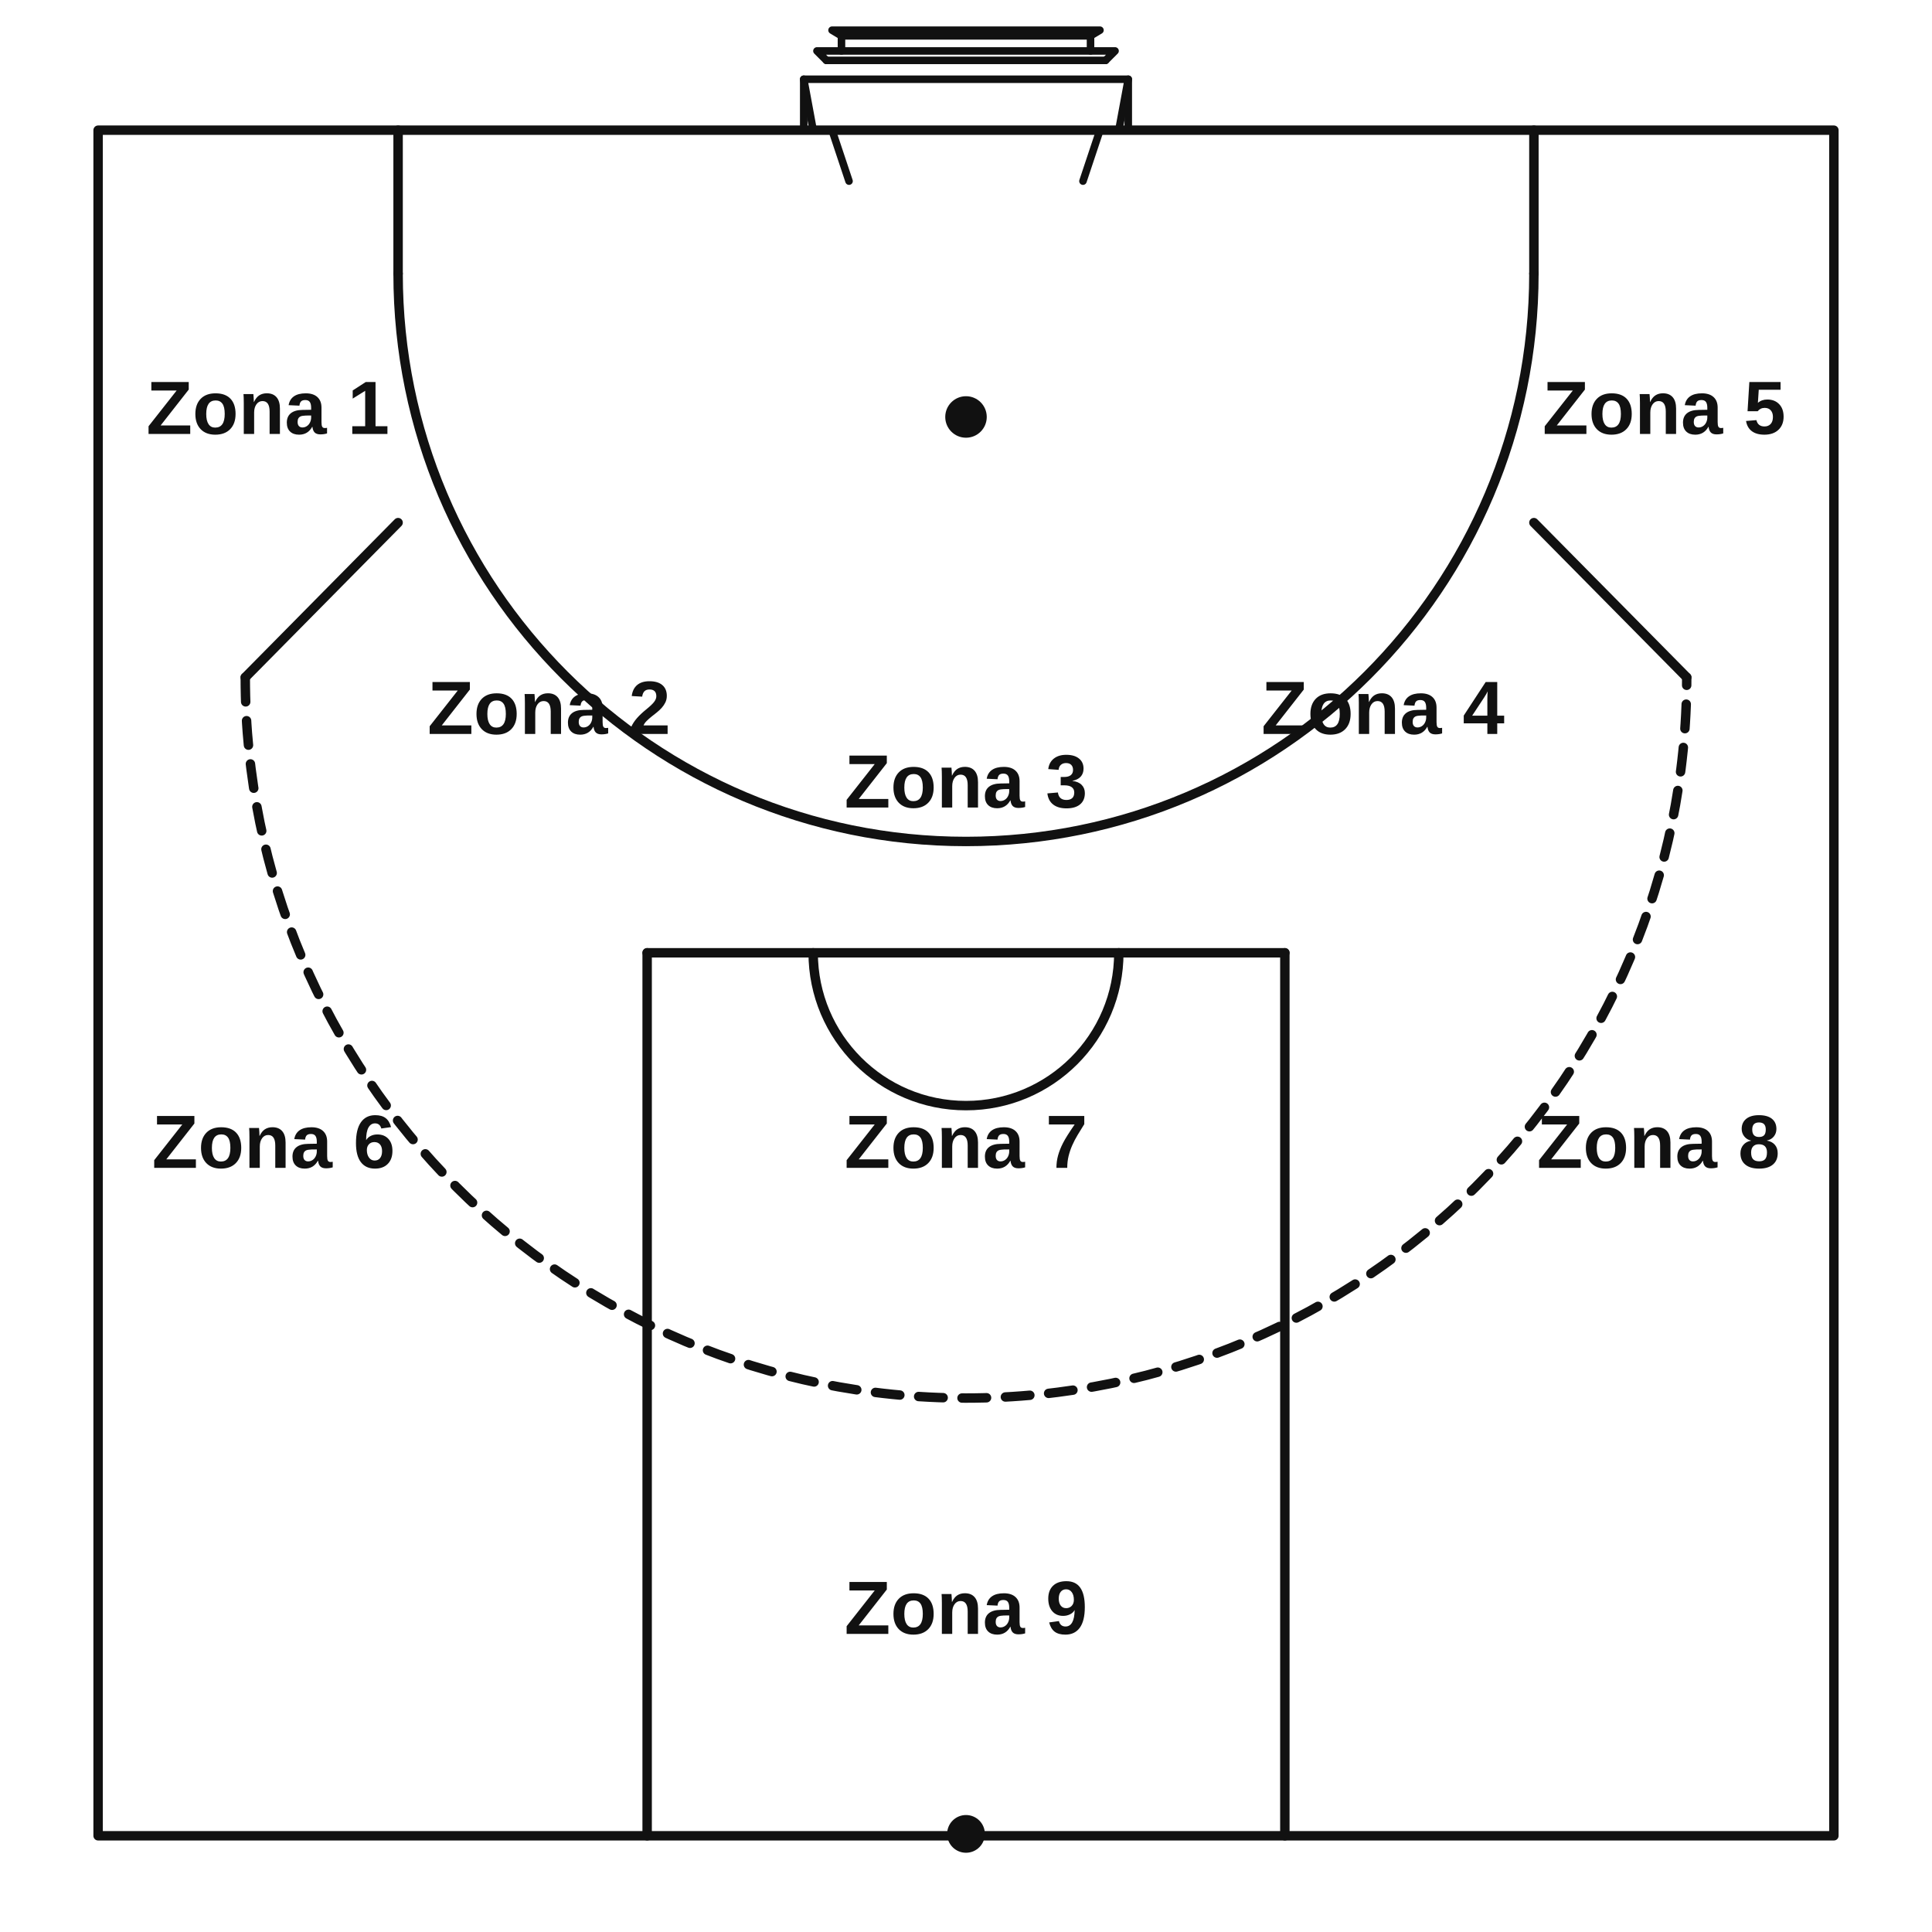
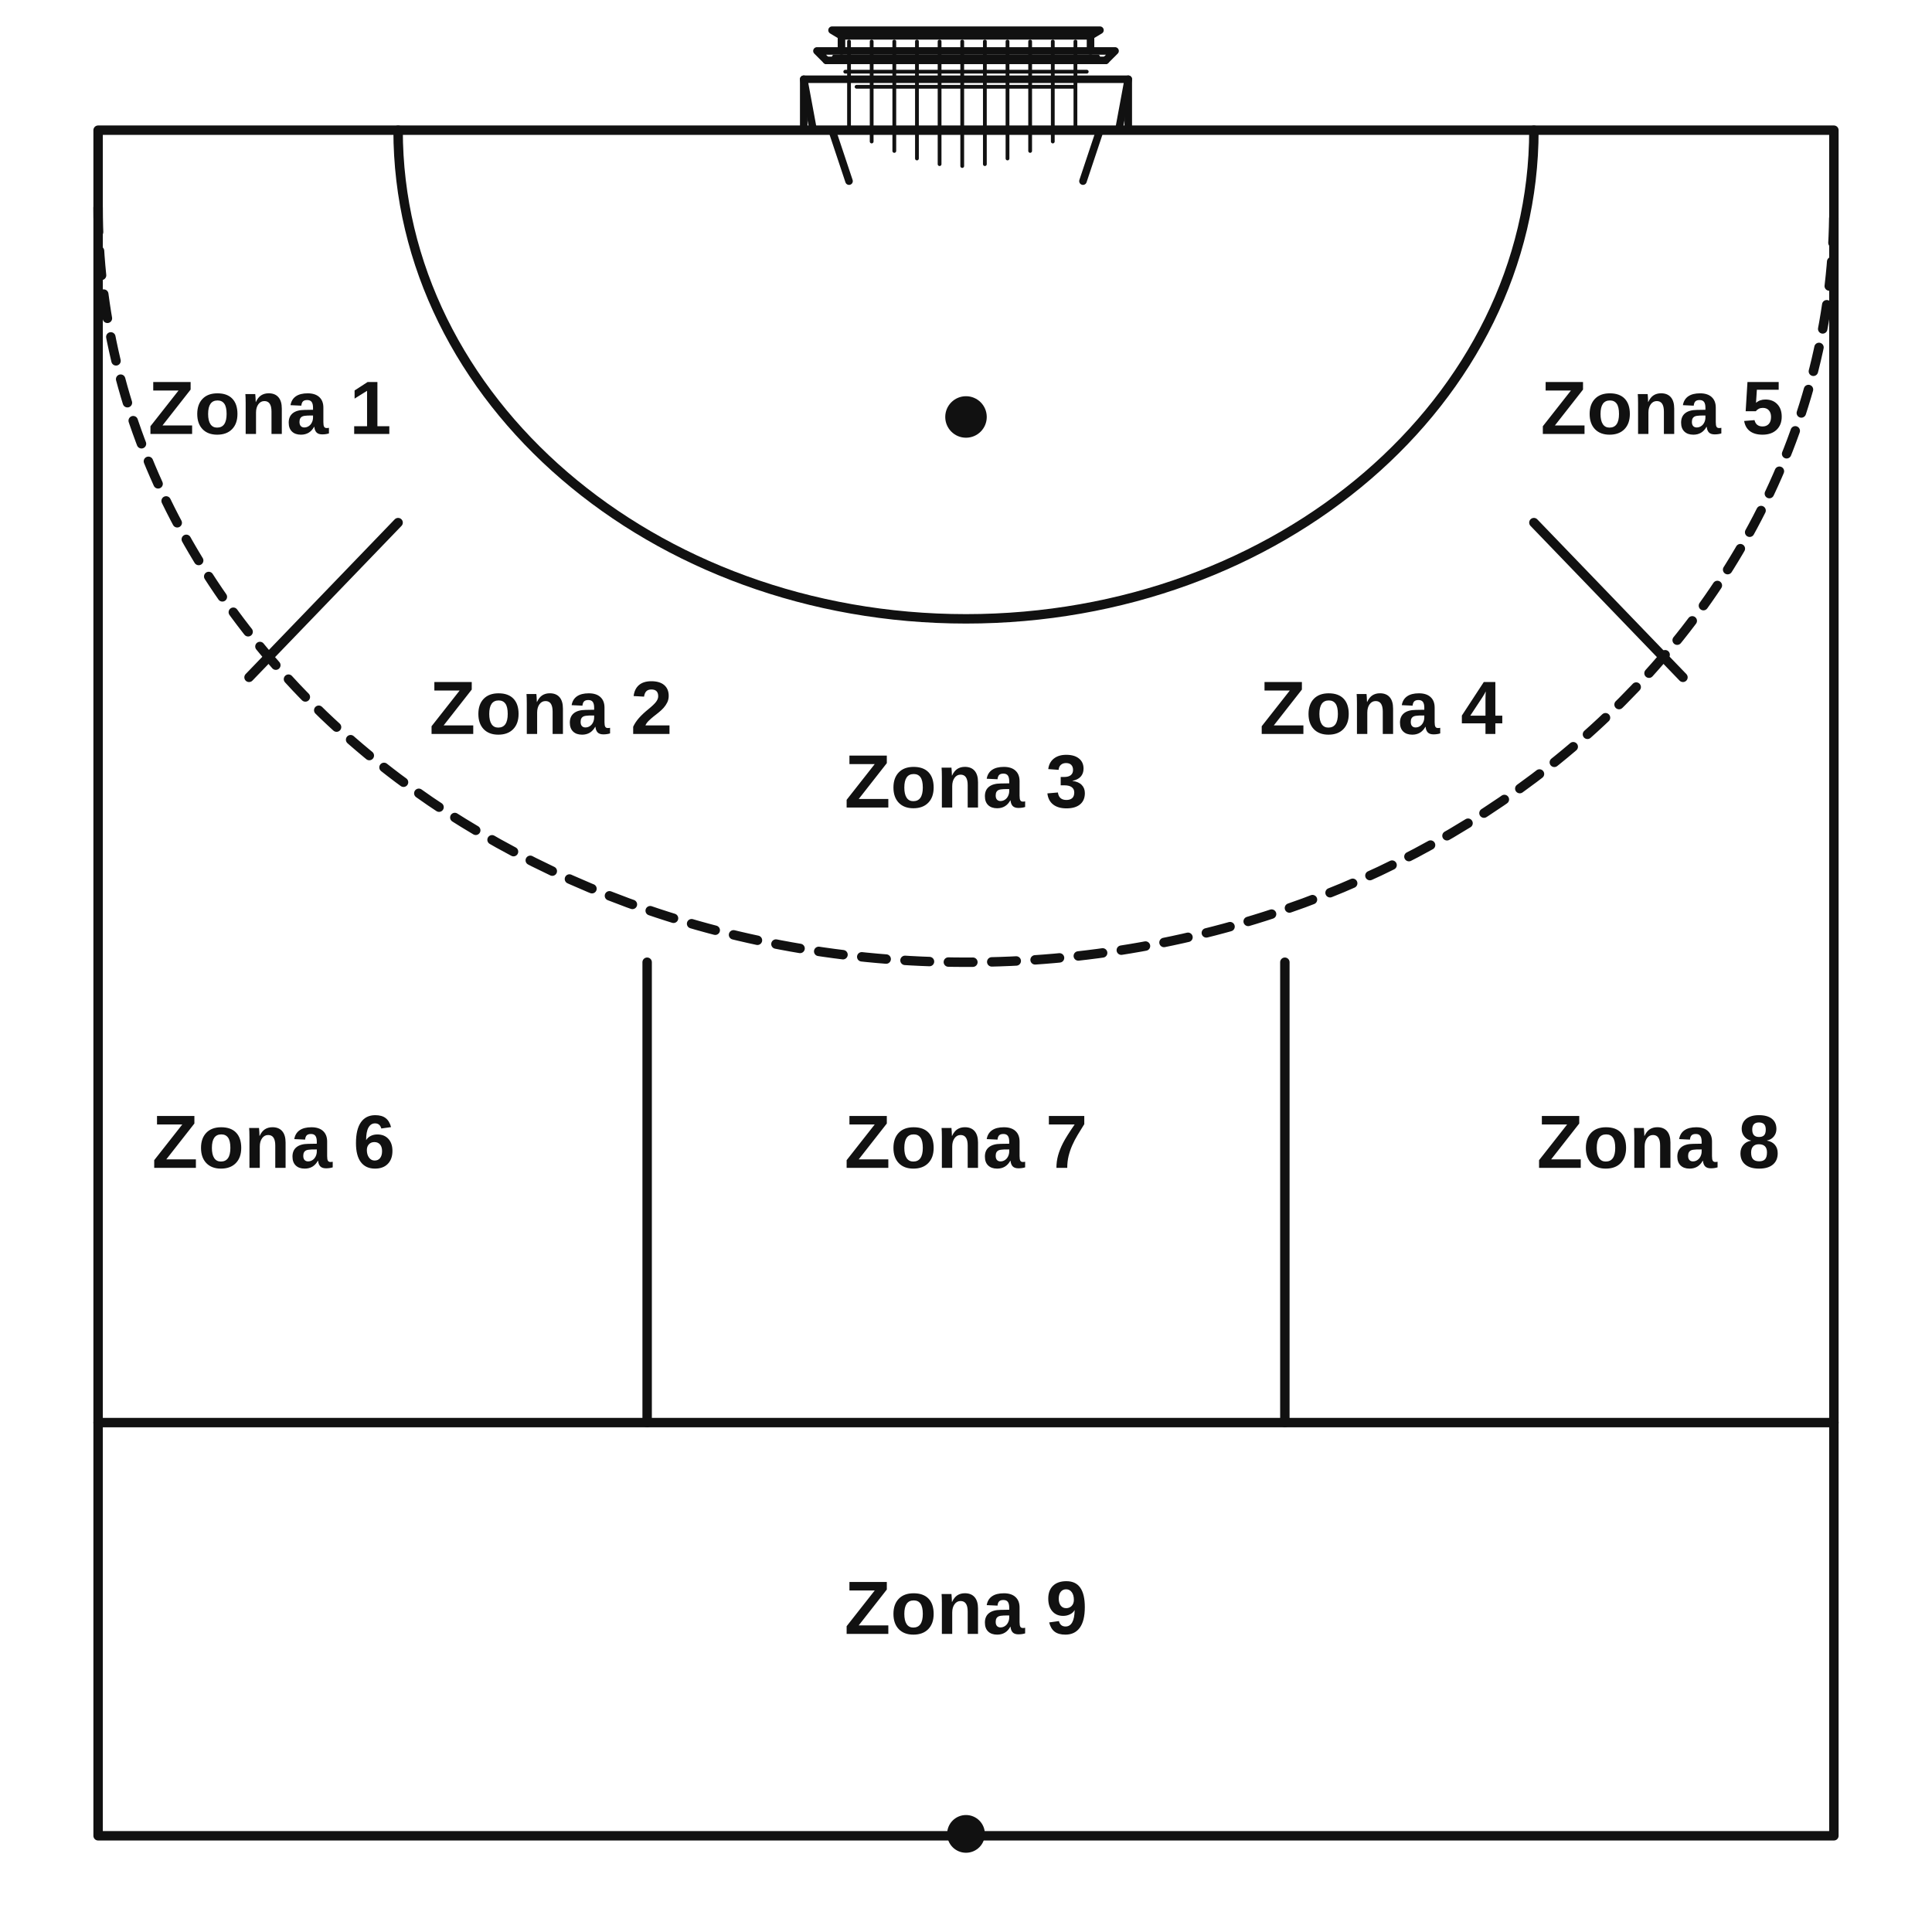
<svg xmlns="http://www.w3.org/2000/svg" viewBox="0 0 1024 1024" role="img" aria-labelledby="title desc">
  <rect width="1024" height="1024" fill="#fff" />
  <g fill="none" stroke="#111" stroke-width="5" stroke-linecap="round" stroke-linejoin="round">
    <rect x="52" y="69" width="920" height="904" />
-     <path d="M211 69 V145" />
-     <path d="M813 69 V145" />
-     <path d="M211 145 A301 301 0 0 0 813 145" />
-     <path d="M130 359 A382 382 0 0 0 894 359" stroke-dasharray="13 10" />
-     <path d="M130 359 L211 277" />
-     <path d="M894 359 L813 277" />
-     <path d="M343 505 V973" />
-     <path d="M681 505 V973" />
-     <path d="M343 505 H681" />
-     <path d="M431 505 A81 81 0 0 0 593 505" />
+     <path d="M211 69 A301 259 0 0 0 813 69" />
+     <path d="M52 110 A460 400 0 0 0 972 110" stroke-dasharray="13 10" />
+     <path d="M132 359 L211 277" />
+     <path d="M892 359 L813 277" />
+     <path d="M343 510 V754" />
+     <path d="M681 510 V754" />
+     <path d="M52 754 H972" />
  </g>
  <g fill="none" stroke="#111" stroke-width="4" stroke-linecap="round" stroke-linejoin="round">
    <path d="M431 69 H593" />
    <path d="M431 69 L426 42 H598 L593 69" />
    <path d="M426 42 V69 M598 42 V69" />
    <path d="M438 32 H586" />
    <path d="M438 32 L433 27 H591 L586 32" />
    <path d="M446 27 V19 H578 V27" />
    <path d="M446 19 L441 16 H583 L578 19" />
    <path d="M441 69 L450 96 M583 69 L574 96" />
+     <path d="M442 30 H582 M448 38 H576 M454 46 H570" stroke-width="2" />
+     <path d="M450 22 V68 M462 22 V75 M474 22 V80 M486 22 V84 M498 22 V87 M510 22 V88 M522 22 V87 M534 22 V84 M546 22 V80 M558 22 V75 M570 22 V68" stroke-width="2" />
  </g>
  <g fill="#111">
    <circle cx="512" cy="221" r="11" />
    <circle cx="512" cy="972" r="10" />
  </g>
  <g font-family="Arial, Helvetica, sans-serif" font-weight="800" font-size="40" fill="#111" text-anchor="middle">
-     <text x="142" y="230">Zona 1</text>
-     <text x="291" y="389">Zona 2</text>
+     <text x="143" y="230">Zona 1</text>
+     <text x="292" y="389">Zona 2</text>
    <text x="512" y="428">Zona 3</text>
-     <text x="733" y="389">Zona 4</text>
-     <text x="882" y="230">Zona 5</text>
+     <text x="732" y="389">Zona 4</text>
+     <text x="881" y="230">Zona 5</text>
    <text x="145" y="619">Zona 6</text>
    <text x="512" y="619">Zona 7</text>
    <text x="879" y="619">Zona 8</text>
    <text x="512" y="866">Zona 9</text>
  </g>
</svg>
